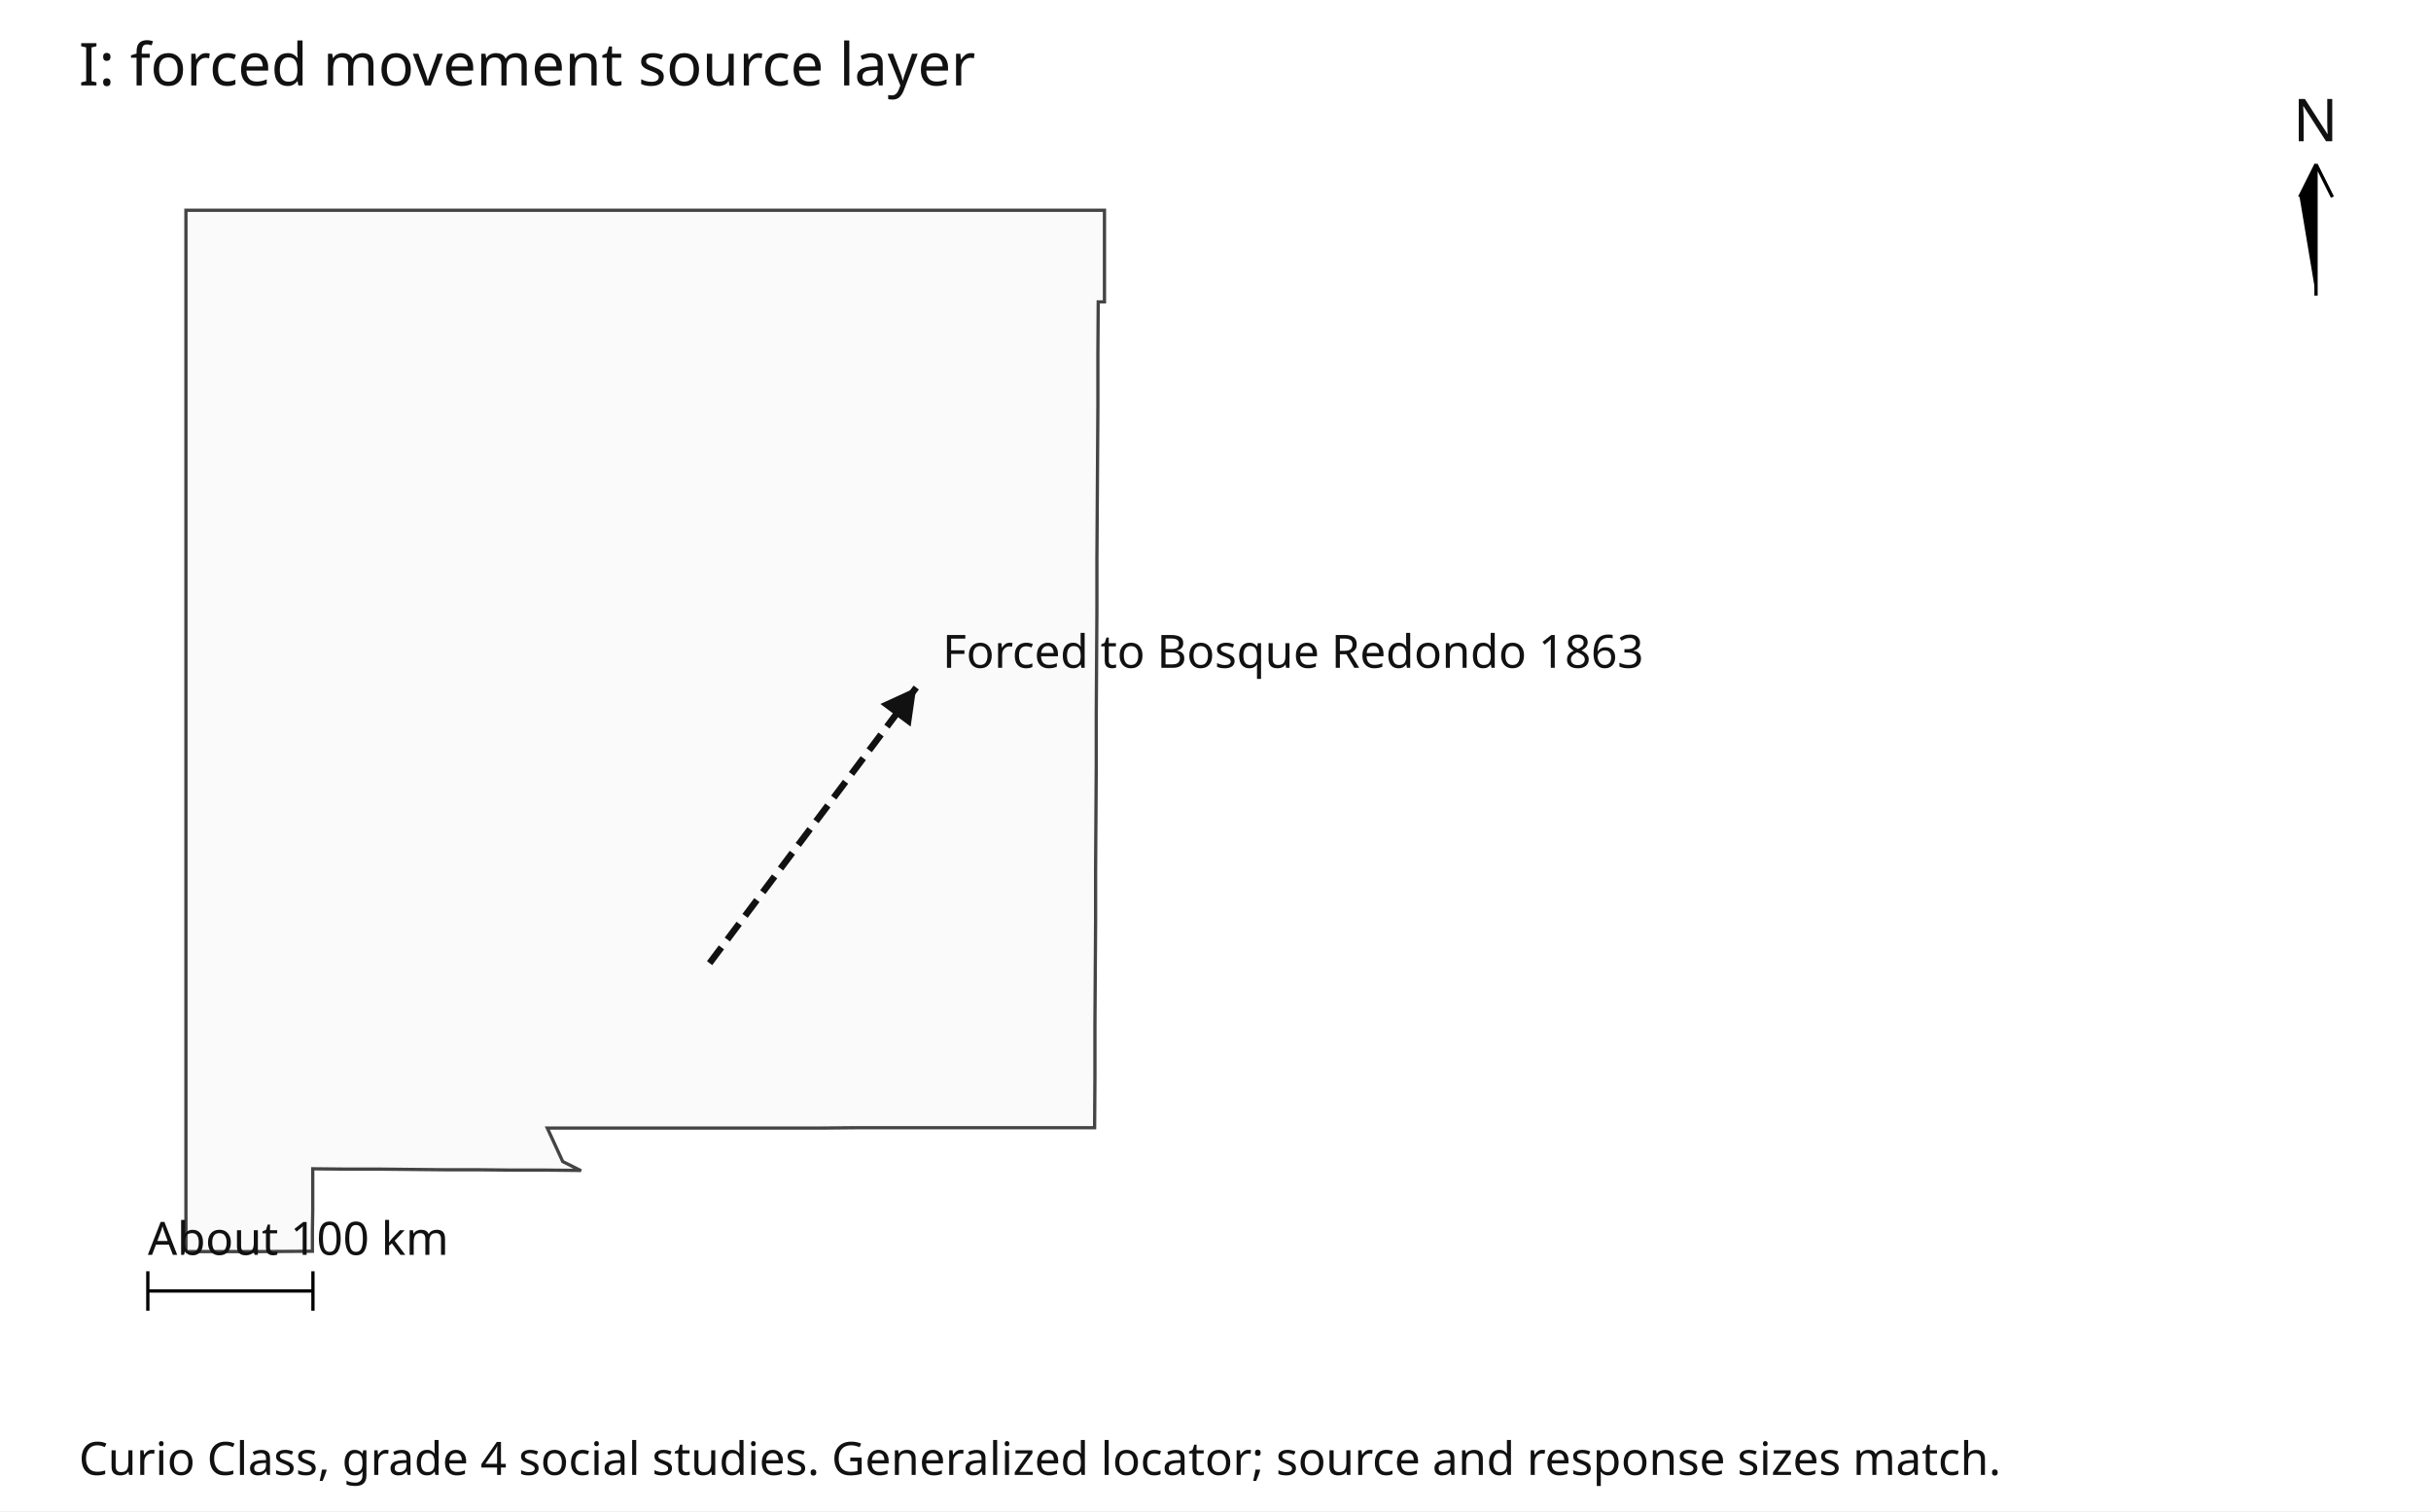
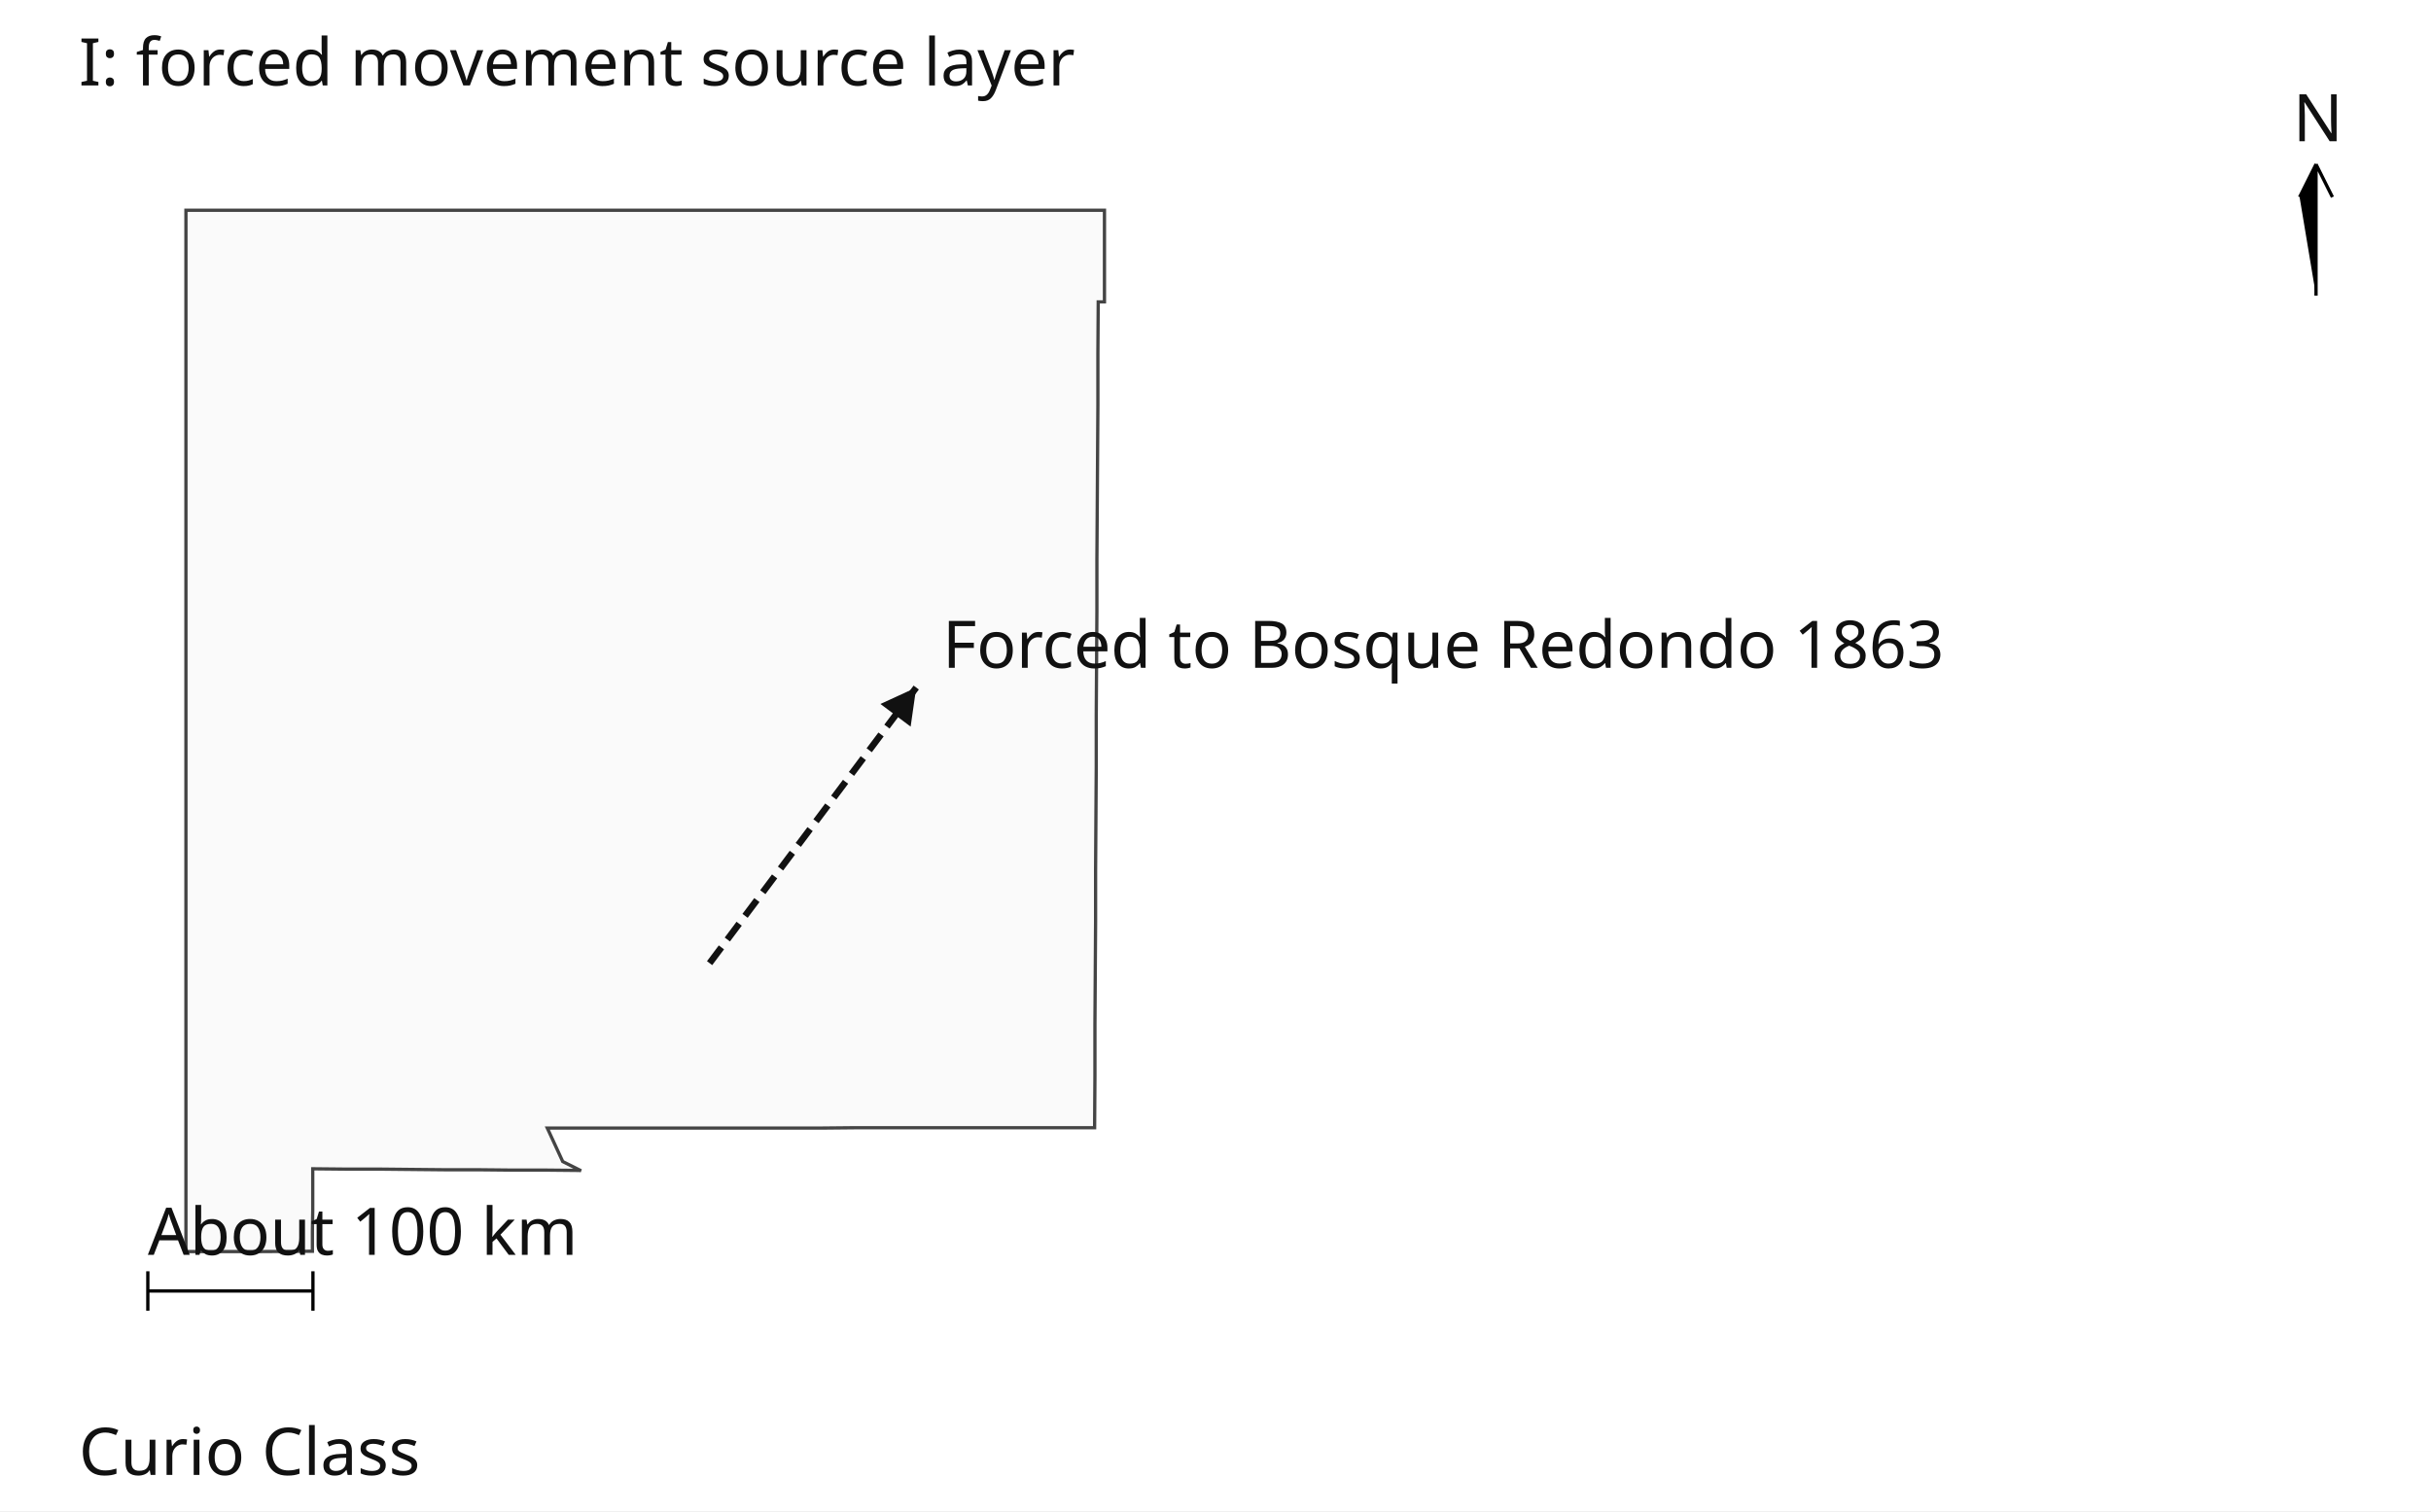
<svg xmlns="http://www.w3.org/2000/svg" width="7.4in" height="4.6in" viewBox="0 0 740 460">
  <rect width="740" height="460" fill="white" />
-   <style>text{font:18px sans-serif;fill:#111} .small{font:14px sans-serif}</style>
+   <style>text{font:20px sans-serif;fill:#111} .small{font:20px sans-serif}</style>
  <text x="24" y="26">I: forced movement source layer</text>
  <path d="M56.6,381.0 L56.6,361.2 L56.6,341.4 L56.6,321.5 L56.6,301.7 L56.6,281.9 L56.6,262.1 L56.6,242.3 L56.6,222.5 L56.6,202.7 L56.6,182.9 L56.6,163.0 L56.6,143.2 L56.6,123.4 L56.6,103.6 L56.6,83.8 L56.6,64.0 L74.1,64.0 L91.6,64.0 L109.0,64.0 L126.5,64.0 L144.0,64.0 L161.5,64.0 L178.9,64.0 L196.4,64.0 L213.9,64.0 L231.4,64.0 L248.8,64.0 L266.3,64.0 L283.8,64.0 L301.2,64.0 L318.7,64.0 L336.2,64.0 L336.2,71.0 L336.2,77.9 L336.2,84.9 L336.2,91.9 L334.3,91.9 L334.2,107.6 L334.2,123.4 L334.1,139.1 L334.0,154.8 L333.9,170.5 L333.9,186.2 L333.8,201.9 L333.7,217.6 L333.7,233.3 L333.6,249.0 L333.5,264.8 L333.5,280.5 L333.4,296.2 L333.3,311.9 L333.3,327.6 L333.2,343.3 L322.8,343.3 L312.4,343.3 L302.0,343.3 L291.6,343.3 L281.2,343.3 L270.8,343.3 L260.4,343.3 L250.0,343.4 L239.6,343.4 L229.3,343.4 L218.9,343.4 L208.5,343.4 L198.1,343.4 L187.7,343.4 L177.3,343.4 L166.9,343.4 L166.6,343.4 L171.3,353.6 L171.3,353.6 L176.9,356.4 L176.5,356.3 L166.4,356.2 L156.2,356.2 L146.0,356.1 L135.9,356.1 L125.7,356.0 L115.6,355.9 L105.4,355.9 L95.2,355.8 L95.2,362.1 L95.2,368.4 L95.1,374.7 L95.1,380.9 L78.8,381.0 L62.4,381.0 L56.6,381.0" fill="#fafafa" stroke="#444" stroke-width="1" />
  <path d="M216.0,293.2 L278.9,209.3" fill="none" stroke="#111" stroke-width="2" stroke-dasharray="6 3" />
  <polygon points="278.9,209.3 277.2,221.2 268.0,214.3" fill="#111" />
  <text x="286.9" y="203.3" class="small">Forced to Bosque Redondo 1863</text>
  <path d="M45 393h50.26 M45 387v12 M95.26 387v12" stroke="black" fill="none" />
  <text x="45" y="382" class="small">About 100 km</text>
  <path d="M705 90v-40l-5 10m5-10l5 10" stroke="black" />
  <text x="698" y="43">N</text>
-   <text x="24" y="449" class="small">Curio Class, grade 4 social studies. Generalized locator; source and response sizes match.</text>
+   <text x="24" y="449" class="small">Curio Class</text>
</svg>
